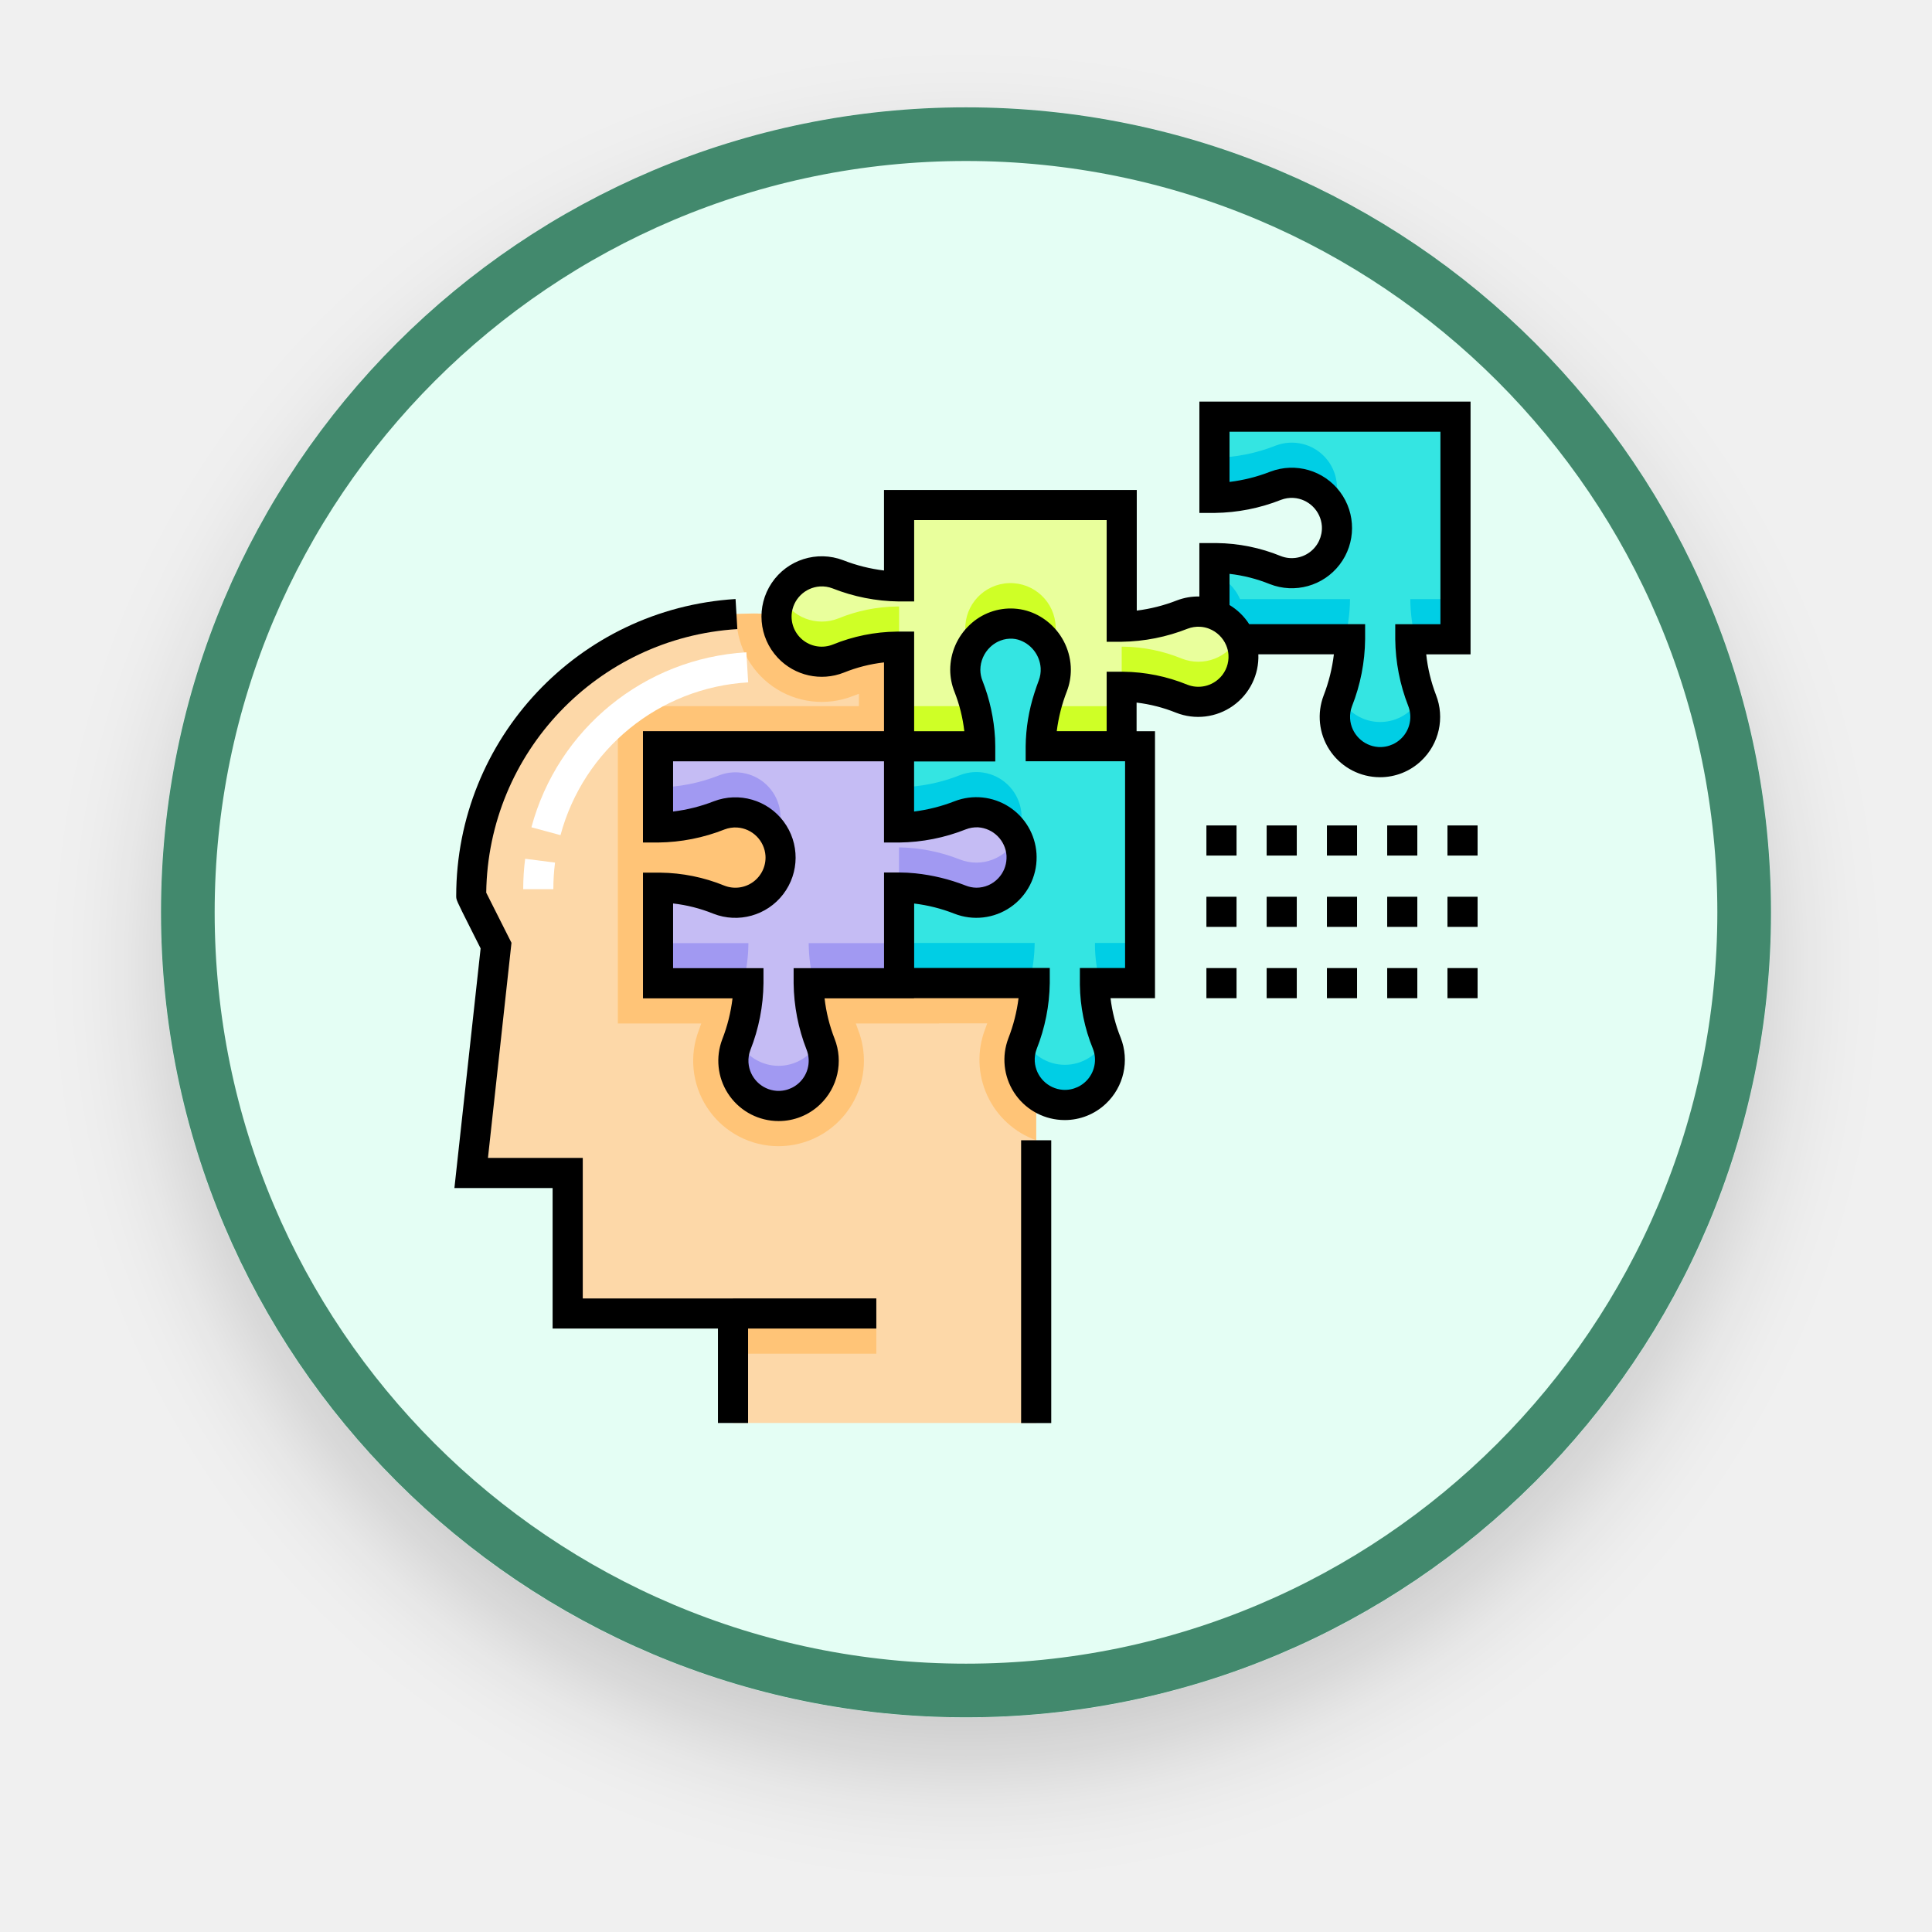
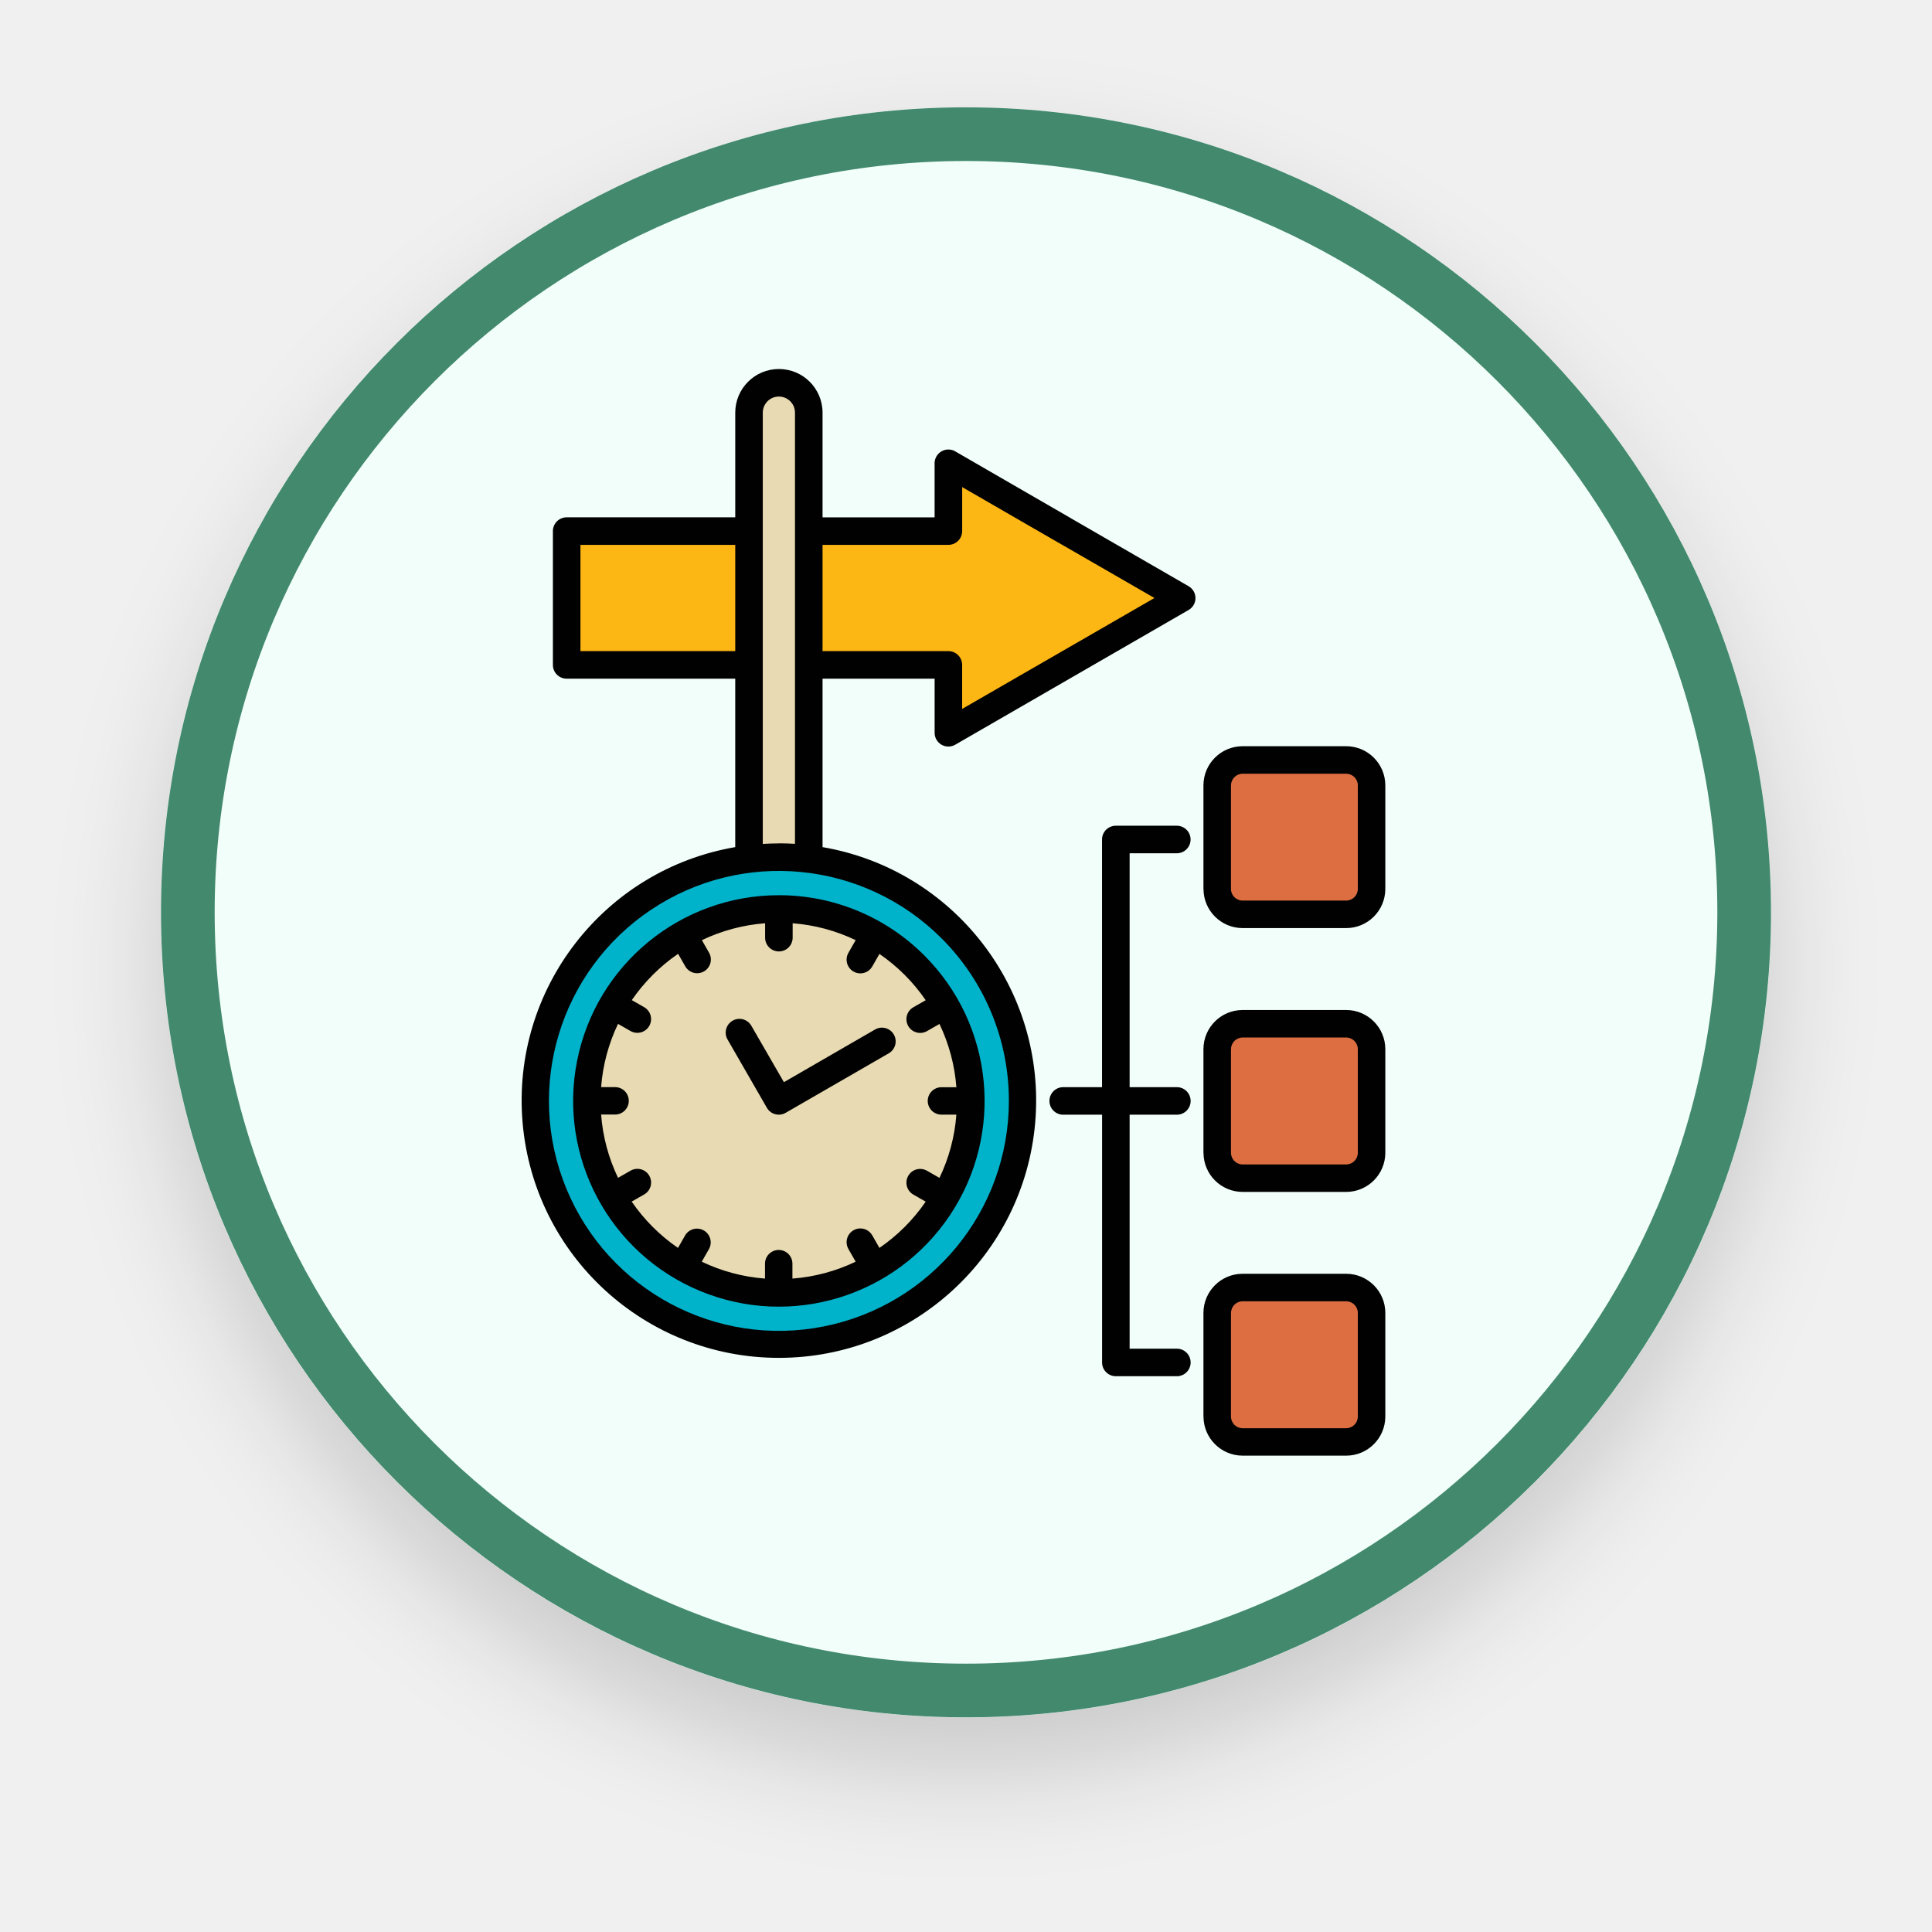
<svg xmlns="http://www.w3.org/2000/svg" width="108" height="108" viewBox="0 0 108 108">
  <defs>
    <filter id="Fondo" x="0" y="0" width="108" height="108" filterUnits="userSpaceOnUse">
      <feOffset dy="3" input="SourceAlpha" />
      <feGaussianBlur stdDeviation="3" result="blur" />
      <feFlood flood-opacity="0.161" />
      <feComposite operator="in" in2="blur" />
      <feComposite in="SourceGraphic" />
    </filter>
  </defs>
-   <g id="Group_1143822" data-name="Group 1143822" transform="translate(-326 -1534)">
-     <g transform="matrix(1, 0, 0, 1, 326, 1534)" filter="url(#Fondo)">
-       <g id="Fondo-2" data-name="Fondo" transform="translate(9 6)" fill="#e4fef4" stroke="#43896d" stroke-width="3">
-         <circle cx="45" cy="45" r="45" stroke="none" />
-         <circle cx="45" cy="45" r="43.5" fill="none" />
+   <g id="Group_1144939" data-name="Group 1144939" transform="translate(-1323.999 -1894.17)">
+     <g id="Group_1144933" data-name="Group 1144933">
+       <g id="Group_1144683" data-name="Group 1144683" transform="translate(0 29.5)">
+         <g id="Icono" transform="translate(1332.499 1175.67)">
+           <g transform="matrix(1, 0, 0, 1, -8.5, 689)" filter="url(#Fondo)">
+             <g id="Fondo-2" data-name="Fondo" transform="translate(9 6)" fill="#f1fef9" stroke="#43896d" stroke-width="3">
+               <circle cx="45" cy="45" r="45" stroke="none" />
+               <circle cx="45" cy="45" r="43.5" fill="none" />
+             </g>
+           </g>
+         </g>
+         <g id="Group_1144682" data-name="Group 1144682" transform="translate(1337.202 1885.299)">
+           <path id="Path_981323" data-name="Path 981323" d="M72.06,47.153H93.4V43.36l6.523,3.766,6.523,3.766-6.523,3.766L93.4,58.424V54.632H72.06Z" transform="translate(-53.586 -38.092)" fill="#fdb714" fill-rule="evenodd" />
+           <path id="Path_981324" data-name="Path 981324" d="M157.63,6.34a1.676,1.676,0,0,1,1.67,1.67v36.8a1.67,1.67,0,1,1-3.341,0V8.009a1.675,1.675,0,0,1,1.67-1.669Z" transform="translate(-127.294 -5.57)" fill="#e8dab2" fill-rule="evenodd" />
+           <circle id="Ellipse_11577" data-name="Ellipse 11577" cx="13.626" cy="13.626" r="13.626" transform="translate(11.063 40.913) rotate(-45)" fill="#00b2ca" />
+           <circle id="Ellipse_11578" data-name="Ellipse 11578" cx="10.731" cy="10.731" r="10.731" transform="translate(15.157 40.913) rotate(-45)" fill="#e8dab2" />
+           <g id="Group_1144681" data-name="Group 1144681" transform="translate(54.843 21.854)">
+             <path id="Path_981325" data-name="Path 981325" d="M371.43,302.687v5.795a1.421,1.421,0,0,0,1.417,1.417h5.795a1.421,1.421,0,0,0,1.417-1.417v-5.795a1.421,1.421,0,0,0-1.417-1.417h-5.795A1.42,1.42,0,0,0,371.43,302.687Z" transform="translate(-371.43 -286.524)" fill="#dd6e42" fill-rule="evenodd" />
+             <path id="Path_981326" data-name="Path 981326" d="M371.43,424.057v5.795a1.421,1.421,0,0,0,1.417,1.417h5.795a1.421,1.421,0,0,0,1.417-1.417v-5.795a1.421,1.421,0,0,0-1.417-1.417h-5.795A1.42,1.42,0,0,0,371.43,424.057Z" transform="translate(-371.43 -393.149)" fill="#dd6e42" fill-rule="evenodd" />
+             <path id="Path_981327" data-name="Path 981327" d="M371.43,181.307V187.1a1.421,1.421,0,0,0,1.417,1.417h5.795a1.421,1.421,0,0,0,1.417-1.417v-5.795a1.421,1.421,0,0,0-1.417-1.417h-5.795A1.42,1.42,0,0,0,371.43,181.307Z" transform="translate(-371.43 -179.89)" fill="#dd6e42" fill-rule="evenodd" />
+           </g>
+           <path id="Path_981328" data-name="Path 981328" d="M81.5,41.684a.77.77,0,1,1,0-1.54h2.17V26.3a.77.77,0,0,1,.77-.77h3.41a.77.77,0,1,1,0,1.54H85.213V40.144h2.64a.77.77,0,0,1,0,1.54h-2.64V54.763h2.64a.77.77,0,0,1,0,1.54h-3.41a.77.77,0,0,1-.77-.77V41.684Zm9.378-18.413v5.795a.651.651,0,0,0,.648.648h5.795a.651.651,0,0,0,.648-.648V23.271a.651.651,0,0,0-.648-.648H91.529a.651.651,0,0,0-.648.648Zm-1.539,5.795V23.271a2.19,2.19,0,0,1,2.186-2.186h5.795a2.19,2.19,0,0,1,2.186,2.186v5.795a2.19,2.19,0,0,1-2.186,2.186H91.528a2.19,2.19,0,0,1-2.186-2.186Zm1.539,23.7v5.795a.651.651,0,0,0,.648.648h5.795a.651.651,0,0,0,.648-.648V52.762a.651.651,0,0,0-.648-.648H91.529a.651.651,0,0,0-.648.648Zm-1.539,5.795V52.762a2.19,2.19,0,0,1,2.186-2.186h5.795a2.19,2.19,0,0,1,2.186,2.186v5.795a2.19,2.19,0,0,1-2.186,2.186H91.528a2.19,2.19,0,0,1-2.186-2.186Zm1.539-20.54v5.795a.651.651,0,0,0,.648.648h5.795a.651.651,0,0,0,.648-.648V38.017a.651.651,0,0,0-.648-.648H91.529a.651.651,0,0,0-.648.648Zm-1.539,5.795V38.017a2.19,2.19,0,0,1,2.186-2.186h5.795a2.19,2.19,0,0,1,2.186,2.186v5.795A2.19,2.19,0,0,1,97.323,46H91.528a2.19,2.19,0,0,1-2.186-2.186ZM62.733,37.474a.768.768,0,0,1,1.329-.77l1.825,3.161,5.1-2.947a.768.768,0,0,1,.77,1.329l-5.771,3.331a.768.768,0,0,1-1.05-.279Zm3.643-6.492v.805a.77.77,0,0,1-1.54,0v-.805a9.925,9.925,0,0,0-3.534.945l.4.7a.766.766,0,0,1-1.329.763l-.4-.7a10.006,10.006,0,0,0-2.589,2.588l.7.4a.768.768,0,0,1-.77,1.329l-.7-.4a9.9,9.9,0,0,0-.945,3.535h.807a.767.767,0,0,1,0,1.533h-.807a9.882,9.882,0,0,0,.946,3.537l.7-.4a.766.766,0,1,1,.763,1.329l-.7.4a10.006,10.006,0,0,0,2.588,2.589l.4-.7a.768.768,0,0,1,1.329.77l-.4.7a9.9,9.9,0,0,0,3.535.945v-.807a.767.767,0,1,1,1.533,0v.807a9.9,9.9,0,0,0,3.535-.945l-.4-.7a.768.768,0,1,1,1.329-.77l.4.7a9.967,9.967,0,0,0,2.586-2.586l-.7-.4a.768.768,0,0,1,.77-1.329l.7.4a9.9,9.9,0,0,0,.945-3.535h-.807a.767.767,0,1,1,0-1.533h.807a9.9,9.9,0,0,0-.945-3.535l-.7.4a.768.768,0,0,1-.77-1.329l.7-.4a10,10,0,0,0-2.586-2.588l-.4.7a.768.768,0,1,1-1.329-.77l.4-.7A9.921,9.921,0,0,0,66.377,30.982Zm-.77-1.568a11.5,11.5,0,1,0,8.132,3.369,11.466,11.466,0,0,0-8.132-3.369Zm0-2.9q.454,0,.9.028V2.439a.9.9,0,0,0-1.8,0V26.546q.446-.027.9-.028Zm2.441.207V17.31h6.265v3.023h0A.768.768,0,0,0,75.466,21l6.523-3.766h0l6.513-3.76a.766.766,0,0,0,.007-1.333l-6.48-3.742c-.013-.009-.026-.017-.039-.024L75.512,4.631a.761.761,0,0,0-.431-.132.77.77,0,0,0-.77.77V8.292H68.047V2.439a2.44,2.44,0,0,0-4.88,0V8.29H53.743a.77.77,0,0,0-.77.77v7.48a.77.77,0,0,0,.77.77h9.423v9.415a14.38,14.38,0,1,0,4.881,0Zm6.65,5.1a12.855,12.855,0,1,0,3.766,9.091A12.818,12.818,0,0,0,74.7,31.824ZM63.167,15.77H54.513V9.83h8.654Zm4.88-5.941h7.035a.77.77,0,0,0,.77-.77V6.6l5.369,3.1.043.023L86.6,12.8l-5.375,3.1h0L75.851,19V16.539a.77.77,0,0,0-.77-.77H68.047Z" transform="translate(-35.269)" fill="#010101" fill-rule="evenodd" />
+         </g>
      </g>
-     </g>
-     <g id="Group_1143821" data-name="Group 1143821" transform="translate(351.402 1556.022)">
-       <path id="Path_978919" data-name="Path 978919" d="M393.8,7.967H380.321v4.538h.016a9.551,9.551,0,0,0,3.406-.676,2.527,2.527,0,1,1-.026,4.712,8.908,8.908,0,0,0-3.268-.667h-.129v3.154a2.556,2.556,0,0,1,1.43,1.385h6.15a9.736,9.736,0,0,1-.676,3.44,2.527,2.527,0,1,0,4.712-.026,9.687,9.687,0,0,1-.667-3.415H393.8V7.967Z" transform="translate(-337.835 -6.697)" fill="#34e5e2" />
-       <path id="Path_978920" data-name="Path 978920" d="M24.618,106.479A15.791,15.791,0,0,0,8.406,122.265c0,.026,1.387,2.773,1.387,2.773l-1.387,12.71H13.8V145.6h9.243v6.122H39.988V122.432A15.9,15.9,0,0,0,24.618,106.479Z" transform="translate(-7.467 -94.199)" fill="#fdd8a8" />
-       <g id="Group_1143816" data-name="Group 1143816" transform="translate(9.136 12.275)">
-         <path id="Path_978921" data-name="Path 978921" d="M89.8,106.481c-.467-.012-.929,0-1.386.025a4.773,4.773,0,0,0,6.521,4.578q.164-.065.325-.121v.688H81.785v17.742h4.662q-.064.191-.137.383a4.774,4.774,0,0,0,4.159,6.467c.1.006.2.009.3.009a4.774,4.774,0,0,0,4.44-6.524c-.043-.109-.084-.221-.122-.335h4.665v-.009h2.681q-.057.167-.121.336a4.776,4.776,0,0,0,2.859,6.2V122.434A15.9,15.9,0,0,0,89.8,106.481Z" transform="translate(-81.785 -106.476)" fill="#ffc477" />
-         <rect id="Rectangle_405135" data-name="Rectangle 405135" width="8.011" height="2.246" transform="translate(6.438 39.13)" fill="#ffc477" />
-       </g>
-       <path id="Path_978922" data-name="Path 978922" d="M36.116,139.13H34.432a13.4,13.4,0,0,1,.108-1.7l1.671.214A11.7,11.7,0,0,0,36.116,139.13Zm.4-3.02-1.626-.44a13.248,13.248,0,0,1,12.017-9.782l.1,1.681A11.564,11.564,0,0,0,36.516,136.11Z" transform="translate(-30.586 -111.446)" fill="#fff" />
-       <path id="Path_978923" data-name="Path 978923" d="M122.207,178.961a2.508,2.508,0,0,0-3.423-2.2,9.55,9.55,0,0,1-3.406.676h-.016V172.9H101.887v4.538h.016a9.551,9.551,0,0,0,3.406-.676,2.527,2.527,0,1,1-.026,4.712,8.907,8.907,0,0,0-3.268-.667h-.128v5.343h5.053a9.686,9.686,0,0,1-.676,3.431,2.527,2.527,0,1,0,4.712-.026,9.636,9.636,0,0,1-.667-3.406h5.053V180.8h0a9.6,9.6,0,0,1,3.4.676,2.528,2.528,0,0,0,3.448-2.512Z" transform="translate(-90.505 -153.204)" fill="#c5bcf4" />
-       <g id="Group_1143817" data-name="Group 1143817" transform="translate(11.382 21.146)">
-         <path id="Path_978924" data-name="Path 978924" d="M144.381,320.018a2.523,2.523,0,0,1-4.544-.008c-.029.083-.058.166-.089.247a2.527,2.527,0,1,0,4.712-.026C144.432,320.162,144.407,320.089,144.381,320.018Z" transform="translate(-135.371 -305.027)" fill="#a199f2" />
-         <path id="Path_978925" data-name="Path 978925" d="M106.941,271.407h-5.053v2.246h4.754A9.035,9.035,0,0,0,106.941,271.407Z" transform="translate(-101.888 -261.853)" fill="#a199f2" />
-         <path id="Path_978926" data-name="Path 978926" d="M105.309,188.3a2.522,2.522,0,0,1,3.163,1.243,2.527,2.527,0,0,0-3.163-3.488,9.549,9.549,0,0,1-3.406.676h-.016v2.246h.016A9.553,9.553,0,0,0,105.309,188.3Z" transform="translate(-101.887 -185.884)" fill="#a199f2" />
-         <path id="Path_978927" data-name="Path 978927" d="M229.094,218.585a2.529,2.529,0,0,1-3.189,1.224,9.6,9.6,0,0,0-3.4-.676v2.246a9.6,9.6,0,0,1,3.4.676,2.522,2.522,0,0,0,3.189-3.47Z" transform="translate(-209.034 -214.932)" fill="#a199f2" />
-         <path id="Path_978928" data-name="Path 978928" d="M177.572,273.653h4.757v-2.246h-5.053A9.3,9.3,0,0,0,177.572,273.653Z" transform="translate(-168.854 -261.853)" fill="#a199f2" />
-       </g>
-       <path id="Path_978929" data-name="Path 978929" d="M235.983,131.6V118.362h-5.557a9.621,9.621,0,0,1,.675-3.375,2.525,2.525,0,0,0,.162-1.045,2.528,2.528,0,0,0-5.054.144,2.521,2.521,0,0,0,.181.927,9.326,9.326,0,0,1,.657,3.349h-4.538V122.9h.016a9.559,9.559,0,0,0,3.406-.686,2.536,2.536,0,1,1-.026,4.712,9.587,9.587,0,0,0-3.4-.667h0V131.6h7.579a9.562,9.562,0,0,1-.676,3.384,2.527,2.527,0,1,0,4.712-.026,8.907,8.907,0,0,1-.667-3.268V131.6Z" transform="translate(-197.651 -98.667)" fill="#34e5e2" />
-       <g id="Group_1143818" data-name="Group 1143818" transform="translate(24.857 21.136)">
-         <path id="Path_978930" data-name="Path 978930" d="M225.93,188.212a2.522,2.522,0,0,1,3.163,1.244,2.528,2.528,0,0,0-3.163-3.489,9.56,9.56,0,0,1-3.406.686h-.016V188.9h.016A9.568,9.568,0,0,0,225.93,188.212Z" transform="translate(-222.508 -185.801)" fill="#00cee5" />
-         <path id="Path_978931" data-name="Path 978931" d="M230.088,271.324h-7.579v2.246h7.27A8.888,8.888,0,0,0,230.088,271.324Z" transform="translate(-222.509 -261.77)" fill="#00cee5" />
-         <path id="Path_978932" data-name="Path 978932" d="M320.514,271.414a8.294,8.294,0,0,0,.3,2.155h2.229v-2.246h-2.526v.091Z" transform="translate(-309.566 -261.769)" fill="#00cee5" />
-         <path id="Path_978933" data-name="Path 978933" d="M287.619,319.518a2.523,2.523,0,0,1-4.543-.009c-.029.082-.058.165-.089.247a2.527,2.527,0,1,0,4.712-.026C287.671,319.66,287.645,319.589,287.619,319.518Z" transform="translate(-276.083 -304.572)" fill="#00cee5" />
-       </g>
-       <path id="Path_978934" data-name="Path 978934" d="M187.295,60.511a2.528,2.528,0,0,0-3.423-2.2,9.562,9.562,0,0,1-3.384.676V52.194H168.042v4.548h-.016a9.55,9.55,0,0,1-3.406-.676,2.527,2.527,0,1,0,.026,4.712,8.907,8.907,0,0,1,3.268-.667h.128v5.568h4.538a9.328,9.328,0,0,0-.657-3.349,2.521,2.521,0,0,1-.181-.927,2.528,2.528,0,0,1,5.054-.144,2.527,2.527,0,0,1-.162,1.045,9.625,9.625,0,0,0-.675,3.375h4.528V62.356h.091a8.908,8.908,0,0,1,3.268.667,2.528,2.528,0,0,0,3.448-2.512Z" transform="translate(-143.185 -45.983)" fill="#e9ff9c" />
-       <g id="Group_1143819" data-name="Group 1143819" transform="translate(18.007 10.591)">
-         <path id="Path_978935" data-name="Path 978935" d="M222.509,152.795v2.246h4.538a9.02,9.02,0,0,0-.3-2.246Z" transform="translate(-215.659 -145.936)" fill="#cfff26" />
-         <path id="Path_978936" data-name="Path 978936" d="M168.043,98.529h-.128a8.908,8.908,0,0,0-3.268.667,2.529,2.529,0,0,1-3.188-1.223,2.479,2.479,0,0,0-.26.957,2.528,2.528,0,0,0,3.449,2.512,8.907,8.907,0,0,1,3.268-.667h.128V98.529Z" transform="translate(-161.193 -97.238)" fill="#cfff26" />
-         <path id="Path_978937" data-name="Path 978937" d="M260.437,95.124c.029-.081.057-.161.087-.241a2.525,2.525,0,0,0,.162-1.045,2.528,2.528,0,0,0-5.054.144,2.521,2.521,0,0,0,.181.927c.026.067.05.135.075.2a2.493,2.493,0,0,1,4.55.013Z" transform="translate(-245.081 -91.399)" fill="#cfff26" />
-         <path id="Path_978938" data-name="Path 978938" d="M293.384,155.042h4.528V152.8H293.7A8.965,8.965,0,0,0,293.384,155.042Z" transform="translate(-278.617 -145.937)" fill="#cfff26" />
-         <path id="Path_978939" data-name="Path 978939" d="M340.463,118.075a2.529,2.529,0,0,1-3.188,1.223,8.908,8.908,0,0,0-3.268-.667h-.091v2.246h.091a8.908,8.908,0,0,1,3.268.667,2.528,2.528,0,0,0,3.449-2.512A2.482,2.482,0,0,0,340.463,118.075Z" transform="translate(-314.621 -115.095)" fill="#cfff26" />
-       </g>
-       <g id="Group_1143820" data-name="Group 1143820" transform="translate(42.486 2.721)">
-         <path id="Path_978940" data-name="Path 978940" d="M383.743,23.364a2.522,2.522,0,0,1,3.163,1.243,2.527,2.527,0,0,0-3.163-3.488,9.55,9.55,0,0,1-3.406.676h-.016V24.04h.016A9.553,9.553,0,0,0,383.743,23.364Z" transform="translate(-380.321 -20.952)" fill="#00cee5" />
-         <path id="Path_978941" data-name="Path 978941" d="M387.9,88.259h-6.15a2.556,2.556,0,0,0-1.43-1.385V89.12a2.556,2.556,0,0,1,1.43,1.385H387.6A9.1,9.1,0,0,0,387.9,88.259Z" transform="translate(-380.321 -79.51)" fill="#00cee5" />
-         <path id="Path_978942" data-name="Path 978942" d="M478.621,101.517h2.232V99.271h-2.526A9.375,9.375,0,0,0,478.621,101.517Z" transform="translate(-467.379 -90.522)" fill="#00cee5" />
-         <path id="Path_978943" data-name="Path 978943" d="M445.432,147.964a2.523,2.523,0,0,1-4.544-.008c-.029.083-.058.166-.089.247a2.527,2.527,0,1,0,4.712-.026C445.483,148.108,445.458,148.035,445.432,147.964Z" transform="translate(-433.896 -133.768)" fill="#00cee5" />
-       </g>
-       <rect id="Rectangle_405136" data-name="Rectangle 405136" width="1.684" height="15.808" transform="translate(31.679 41.72)" />
-       <path id="Path_978944" data-name="Path 978944" d="M15.575,138.318h-8.4v-7.857h-5.3L3.19,118.437l-.112-.223c-.421-.835-1.075-2.135-1.3-2.581A14.961,14.961,0,0,1,15.816,100.9l-.1-1.681A16.647,16.647,0,0,0,.1,115.82c0,.216,0,.216.783,1.774l.582,1.155L0,132.146H5.489V140h9.243v5.28h1.684V140h7.169v-1.684H15.575Z" transform="translate(0 -87.755)" />
-       <path id="Path_978945" data-name="Path 978945" d="M138.134,14.558h2.478V.428H125.453V6.651h.858a10.4,10.4,0,0,0,3.707-.732,1.677,1.677,0,0,1,.7-.107A1.7,1.7,0,0,1,132.3,7.384,1.686,1.686,0,0,1,130,9.061a9.748,9.748,0,0,0-3.577-.725h-.971v2.986a3.341,3.341,0,0,0-1.258.22,9.354,9.354,0,0,1-2.241.569V5.369h-14.13v4.5a9.34,9.34,0,0,1-2.279-.573,3.369,3.369,0,0,0-3.657,5.454,3.371,3.371,0,0,0,3.691.827,8.553,8.553,0,0,1,2.245-.57v3.845H94.349v6.223h.858a10.4,10.4,0,0,0,3.707-.732,1.68,1.68,0,0,1,.7-.107,1.7,1.7,0,0,1,1.584,1.573,1.686,1.686,0,0,1-2.3,1.676,9.749,9.749,0,0,0-3.577-.725h-.971v7.027h5.005a9.341,9.341,0,0,1-.573,2.288,3.37,3.37,0,0,0,2.934,4.564q.109.007.217.007a3.337,3.337,0,0,0,2.3-.914,3.371,3.371,0,0,0,.827-3.691,9,9,0,0,1-.559-2.254h5v-.009h5.843a9.363,9.363,0,0,1-.569,2.241,3.37,3.37,0,0,0,2.934,4.564q.109.007.217.007a3.336,3.336,0,0,0,2.3-.914,3.371,3.371,0,0,0,.827-3.691,8.589,8.589,0,0,1-.566-2.207h2.485V18.853h-1.029v-1.6a8.589,8.589,0,0,1,2.207.566,3.368,3.368,0,0,0,4.6-3.265h4.222a9.469,9.469,0,0,1-.572,2.3,3.37,3.37,0,0,0,2.934,4.564q.109.007.217.007a3.336,3.336,0,0,0,2.3-.914,3.371,3.371,0,0,0,.827-3.691A8.991,8.991,0,0,1,138.134,14.558ZM102.771,32.1v.842a10.522,10.522,0,0,0,.725,3.715,1.685,1.685,0,0,1-1.676,2.3,1.7,1.7,0,0,1-1.573-1.584,1.681,1.681,0,0,1,.107-.7,10.461,10.461,0,0,0,.732-3.732V32.1H96.033V28.482a8.561,8.561,0,0,1,2.245.57,3.369,3.369,0,1,0,.034-6.282,9.33,9.33,0,0,1-2.279.573V20.537h11.79v4.538h.858a10.4,10.4,0,0,0,3.707-.732,1.685,1.685,0,0,1,.7-.117,1.706,1.706,0,0,1,1.584,1.582h0c0,.057,0,.113,0,.168a1.682,1.682,0,0,1-.459,1.094,1.664,1.664,0,0,1-1.223.531,1.684,1.684,0,0,1-.618-.126,10.735,10.735,0,0,0-2.792-.677,8.922,8.922,0,0,0-.913-.048h-.842V32.1Zm18.528-.009h-2.526v.933A9.752,9.752,0,0,0,119.5,36.6a1.685,1.685,0,0,1-1.676,2.3,1.7,1.7,0,0,1-1.573-1.584,1.68,1.68,0,0,1,.107-.7,10.415,10.415,0,0,0,.732-3.683l0-.845h-7.581V28.486a9.127,9.127,0,0,1,2.245.566,3.369,3.369,0,0,0,4.6-3.173c0-.061,0-.122-.006-.183a3.37,3.37,0,0,0-4.564-2.934,9.5,9.5,0,0,1-2.279.581v-2.8h4.538V19.7q0-.223-.012-.451a10.36,10.36,0,0,0-.7-3.208,1.677,1.677,0,0,1-.122-.618,1.767,1.767,0,0,1,.56-1.281,1.728,1.728,0,0,1,.423-.294c.021-.01.042-.018.063-.027s.061-.028.092-.039a1.614,1.614,0,0,1,.662-.1,1.5,1.5,0,0,1,.3.05,1.78,1.78,0,0,1,1.272,1.59s0,0,0,.006a1.679,1.679,0,0,1-.108.692c-.09.236-.169.471-.243.7a10.084,10.084,0,0,0-.488,2.967l0,.847H121.3V32.094h0Zm5.326-16.252a1.687,1.687,0,0,1-1.845.414,9.748,9.748,0,0,0-3.577-.725h-.933v3.322h-2.79a9.365,9.365,0,0,1,.567-2.232,3.344,3.344,0,0,0,.221-1.213q0-.089-.005-.179a3.469,3.469,0,0,0-1.322-2.519q-.119-.094-.246-.177t-.261-.155a3.231,3.231,0,0,0-1.32-.376,3.319,3.319,0,0,0-2.5.91,3.458,3.458,0,0,0-1.09,2.508,3.355,3.355,0,0,0,.24,1.236,8.726,8.726,0,0,1,.549,2.2h-2.805V13.285h-.971a9.75,9.75,0,0,0-3.577.725,1.685,1.685,0,0,1-2.3-1.676,1.7,1.7,0,0,1,1.584-1.573,1.679,1.679,0,0,1,.7.107,10.4,10.4,0,0,0,3.707.732h.858V7.053h10.761v6.8l.845,0a10.41,10.41,0,0,0,3.683-.731,1.681,1.681,0,0,1,.7-.107,1.625,1.625,0,0,1,.44.087l.059.023c.052.02.1.043.151.067l.013.006c.045.023.088.048.13.075l.019.012c.041.026.08.055.118.085l.017.013c.042.034.083.069.122.107h0a1.7,1.7,0,0,1,.384.56v0a1.632,1.632,0,0,1,.128.535h0A1.674,1.674,0,0,1,126.625,15.842Zm9.777-2.969v.842a10.545,10.545,0,0,0,.725,3.724,1.685,1.685,0,0,1-1.676,2.3,1.7,1.7,0,0,1-1.573-1.584,1.679,1.679,0,0,1,.108-.7,10.488,10.488,0,0,0,.732-3.741v-.842h-6.48a3.375,3.375,0,0,0-1.1-1.07V10.057a8.562,8.562,0,0,1,2.245.57,3.369,3.369,0,1,0,.034-6.282,9.334,9.334,0,0,1-2.279.573V2.112h11.79V12.873H136.4Z" transform="translate(-83.809)" />
-       <rect id="Rectangle_405137" data-name="Rectangle 405137" width="1.684" height="1.684" transform="translate(42.037 24.121)" />
-       <rect id="Rectangle_405138" data-name="Rectangle 405138" width="1.684" height="1.684" transform="translate(45.405 24.121)" />
-       <rect id="Rectangle_405139" data-name="Rectangle 405139" width="1.684" height="1.684" transform="translate(48.774 24.121)" />
-       <rect id="Rectangle_405140" data-name="Rectangle 405140" width="1.684" height="1.684" transform="translate(55.512 24.121)" />
-       <rect id="Rectangle_405141" data-name="Rectangle 405141" width="1.684" height="1.684" transform="translate(52.143 24.121)" />
-       <rect id="Rectangle_405142" data-name="Rectangle 405142" width="1.684" height="1.684" transform="translate(45.405 28.107)" />
-       <rect id="Rectangle_405143" data-name="Rectangle 405143" width="1.684" height="1.684" transform="translate(42.037 28.107)" />
-       <rect id="Rectangle_405144" data-name="Rectangle 405144" width="1.684" height="1.684" transform="translate(52.143 28.107)" />
-       <rect id="Rectangle_405145" data-name="Rectangle 405145" width="1.684" height="1.684" transform="translate(55.512 28.107)" />
-       <rect id="Rectangle_405146" data-name="Rectangle 405146" width="1.684" height="1.684" transform="translate(48.774 28.107)" />
-       <rect id="Rectangle_405147" data-name="Rectangle 405147" width="1.684" height="1.684" transform="translate(55.512 32.094)" />
-       <rect id="Rectangle_405148" data-name="Rectangle 405148" width="1.684" height="1.684" transform="translate(52.143 32.094)" />
-       <rect id="Rectangle_405149" data-name="Rectangle 405149" width="1.684" height="1.684" transform="translate(48.774 32.094)" />
-       <rect id="Rectangle_405150" data-name="Rectangle 405150" width="1.684" height="1.684" transform="translate(42.037 32.094)" />
-       <rect id="Rectangle_405151" data-name="Rectangle 405151" width="1.684" height="1.684" transform="translate(45.405 32.094)" />
    </g>
  </g>
</svg>
